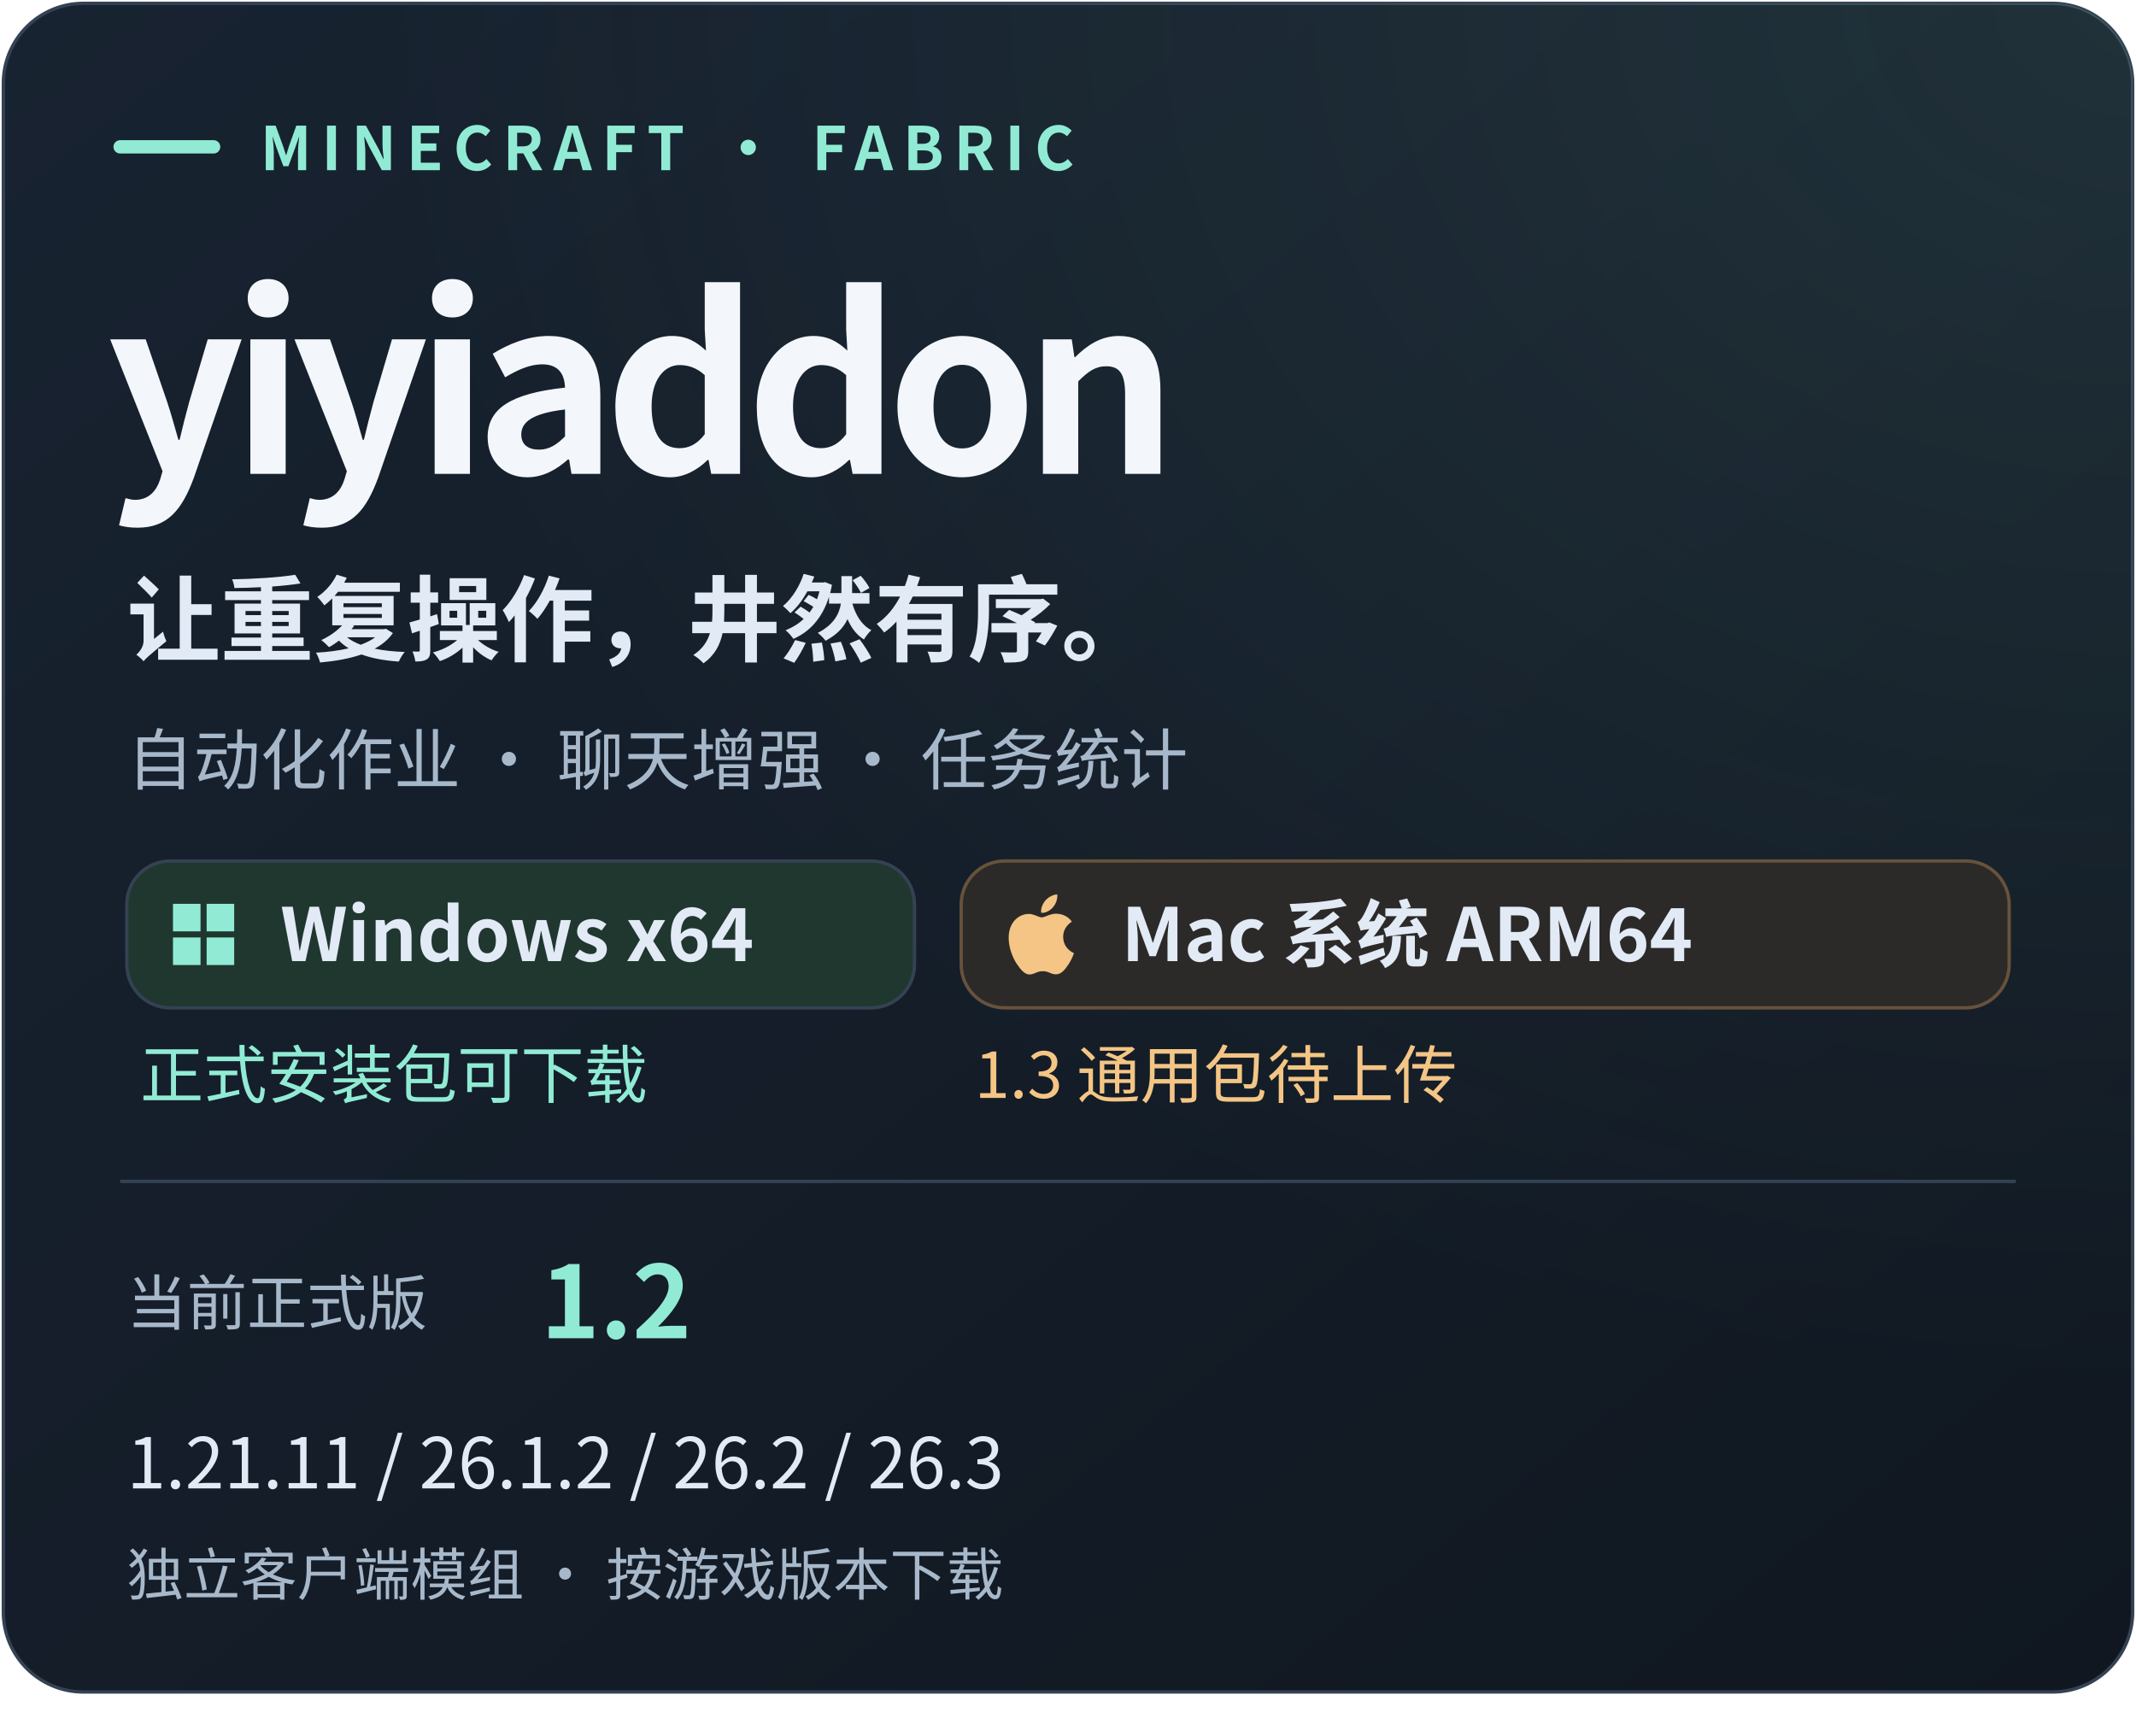
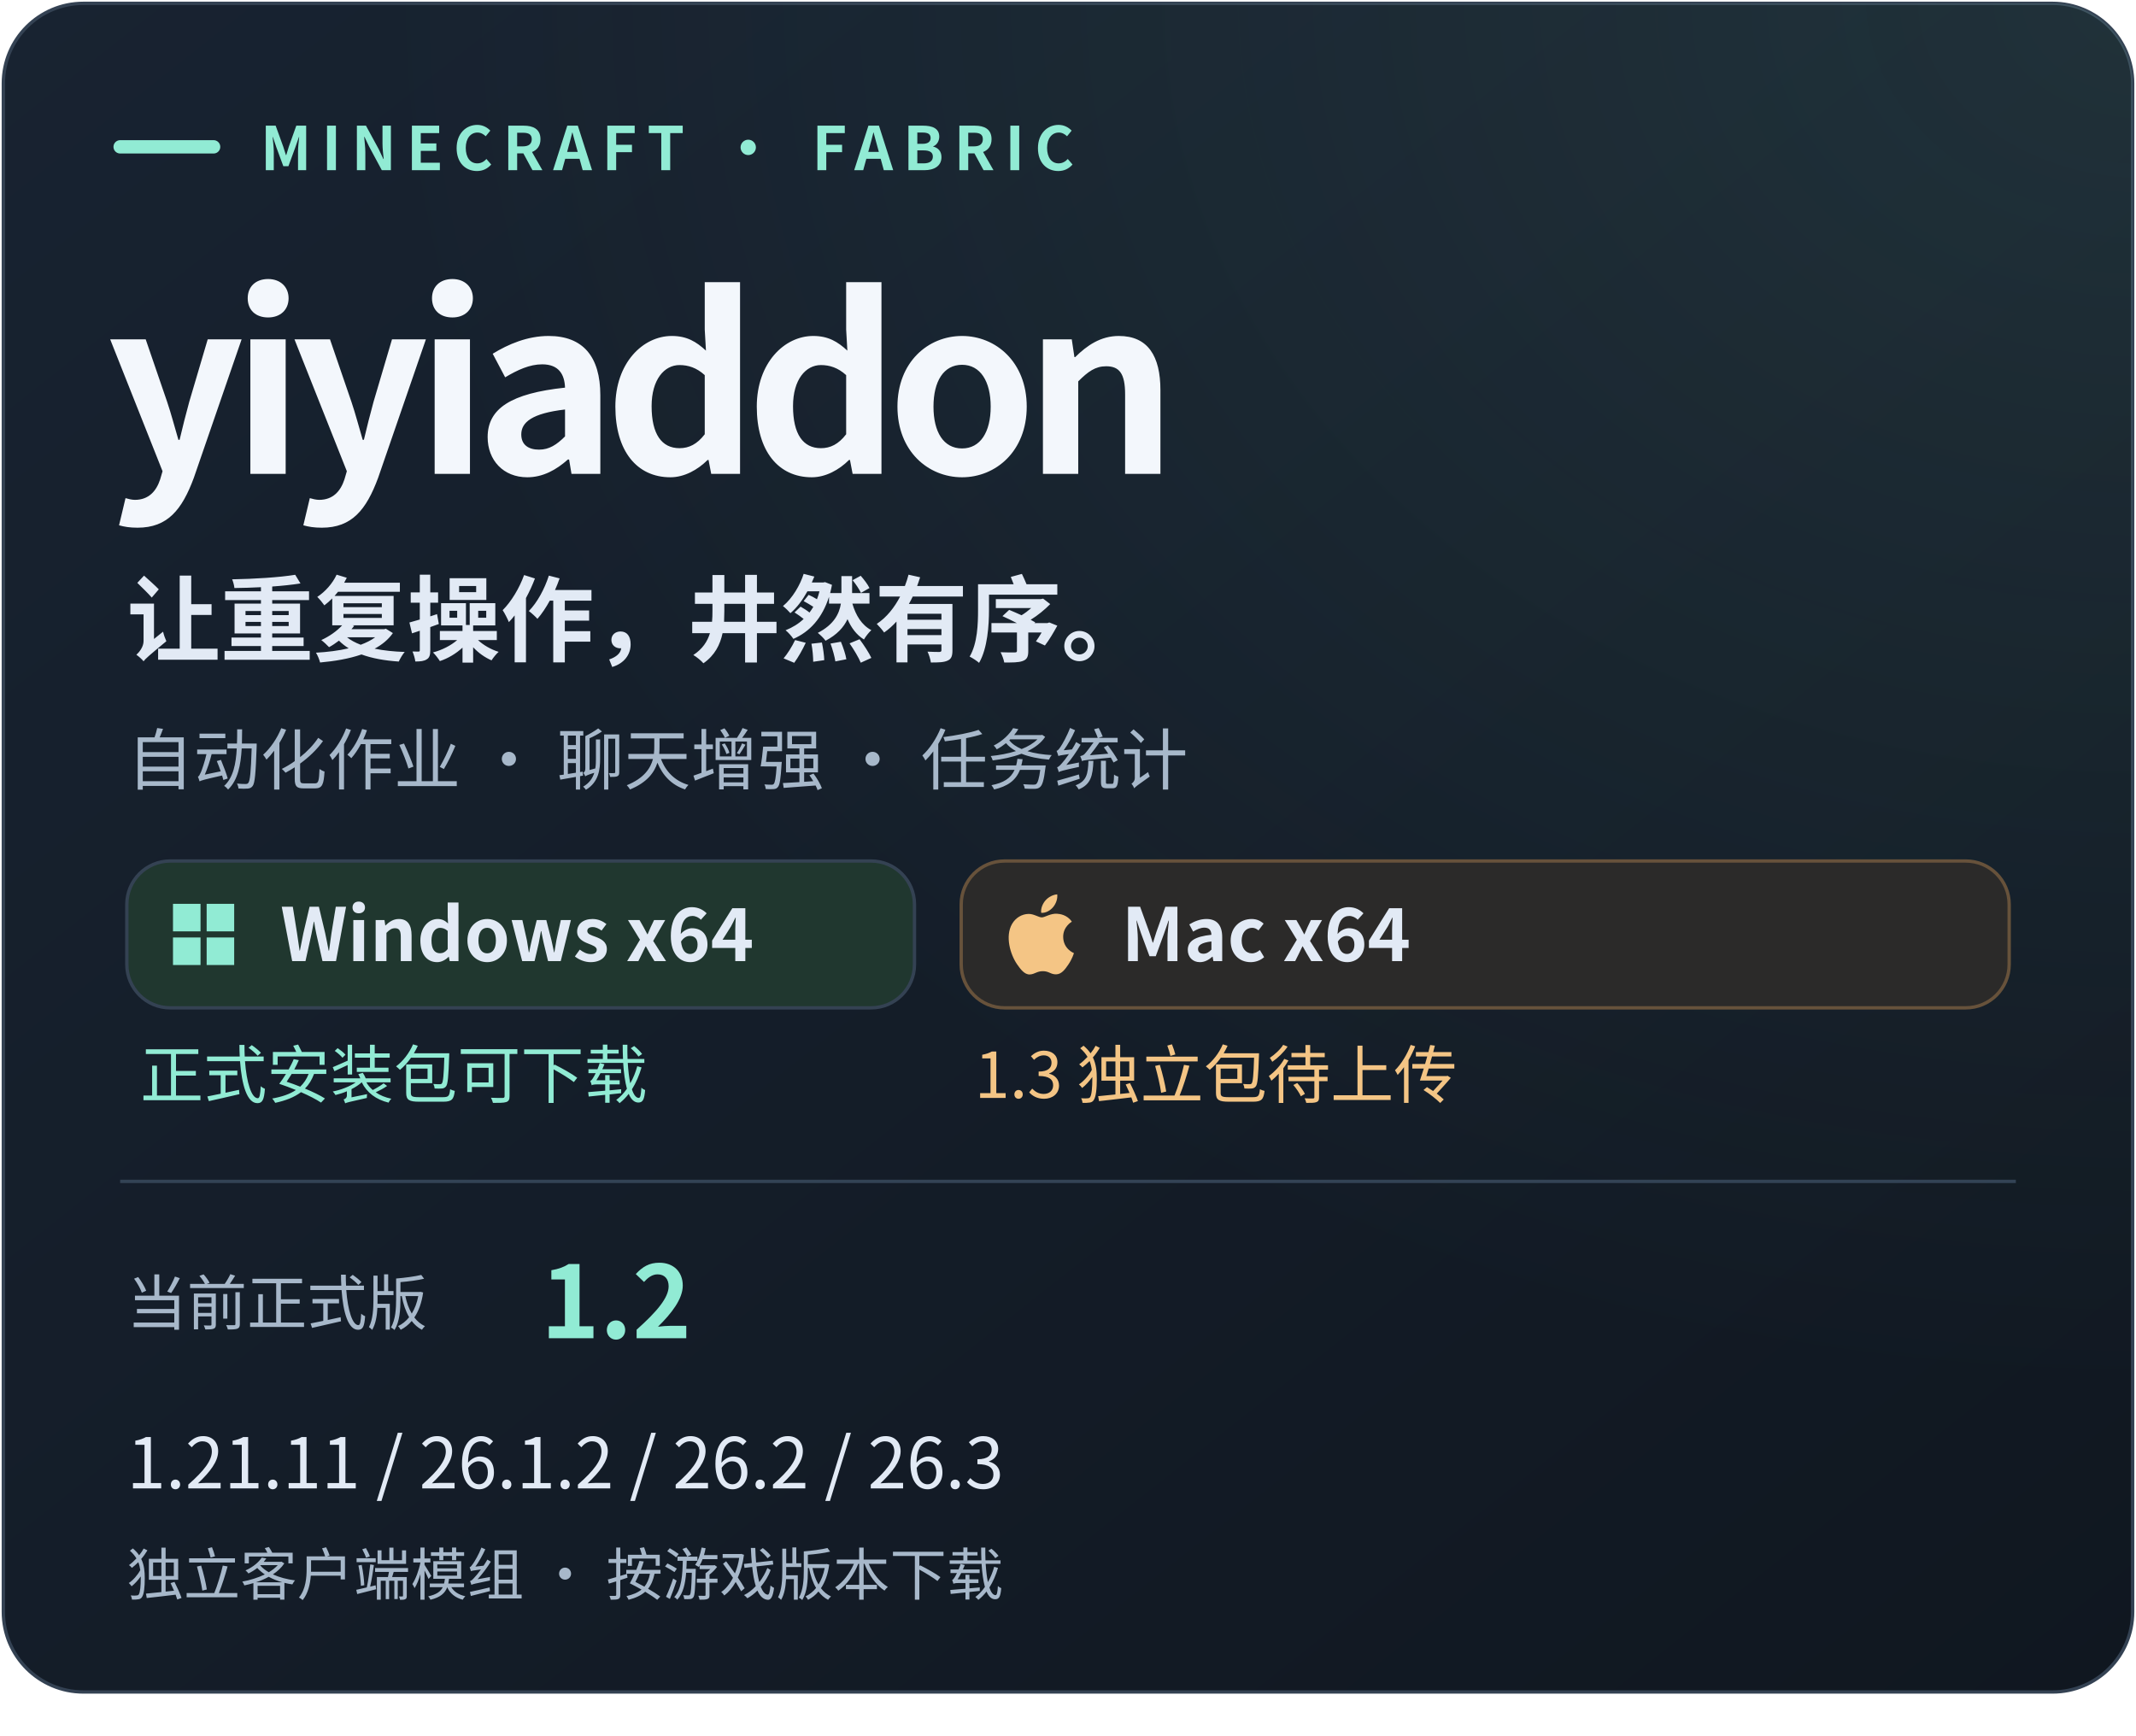
- <svg xmlns="http://www.w3.org/2000/svg" width="640" height="520" viewBox="0 0 640 520" role="img" aria-label="yiyiaddon 1.2 · 独立 Fabric 客户端模组 · Minecraft 1.21.11 / 26.1.2 / 26.2 / 26.3 · Windows x64 正式版可下载；Mac 系统 ARM64 · 1.3 通用包待上传">
+ <svg xmlns="http://www.w3.org/2000/svg" width="640" height="520" viewBox="0 0 640 520" role="img" aria-label="yiyiaddon 1.2 · 独立 Fabric 客户端模组 · Minecraft 1.21.11 / 26.1.2 / 26.2 / 26.3 · Windows x64 正式版可下载；Mac x64（实际 ARM64） · 1.3 独立包待上传">
  <defs>
    <linearGradient id="bg" x1="0" y1="0" x2="1" y2="1">
      <stop stop-color="#182331" />
      <stop offset="1" stop-color="#101720" />
    </linearGradient>
    <radialGradient id="glow" cx="100%" cy="0%" r="110%">
      <stop stop-color="#91ebd4" stop-opacity=".10" />
      <stop offset=".75" stop-color="#91ebd4" stop-opacity="0" />
    </radialGradient>
    <clipPath id="round">
      <rect x="1" y="1" width="638" height="506" rx="24" />
    </clipPath>
  </defs>
  <g font-family="Segoe UI, Microsoft YaHei, Noto Sans CJK SC, PingFang SC, Arial, sans-serif">
    <rect x="1" y="1" width="638" height="506" rx="24" fill="url(#bg)" stroke="#344253" />
    <rect x="1" y="1" width="638" height="506" rx="24" fill="url(#glow)" />
    <path d="M36 44h28" stroke="#91ebd4" stroke-width="4" stroke-linecap="round" />
    <text x="78" y="51" font-size="18" fill="#91ebd4" font-weight="600" letter-spacing="3">MINECRAFT · FABRIC</text>
    <text x="32" y="142" font-size="72" fill="#f3f7fc" font-weight="700" letter-spacing="-4">yiyiaddon</text>
    <text x="38" y="196" font-size="28" fill="#e2eaf5" font-weight="600">让重复操作，井然有序。</text>
    <text x="38" y="235" font-size="20" fill="#a7b8ca" font-weight="400">自动化作业 · 聊天增强 · 任务统计</text>
    <g id="platform-badges">
      <rect x="38" y="258" width="236" height="44" rx="13" fill="#20372f" stroke="#344253" />
      <g transform="translate(50 269) scale(0.9166667)" fill="#91ebd4">
        <path d="M2 2h9v9H2zm11 0h9v9h-9zM2 13h9v9H2zm11 0h9v9h-9z" />
      </g>
      <text x="84" y="288" font-size="22" font-weight="600" fill="#e2eaf5">Windows x64</text>
      <rect x="288" y="258" width="314" height="44" rx="13" fill="#2b2a29" stroke="#67523b" />
      <g transform="translate(300 268) scale(1)" fill="#f4c585">
        <path d="M12.152 6.896c-.948 0-2.415-1.078-3.96-1.04-2.04.027-3.91 1.183-4.961 3.014-2.117 3.675-.546 9.103 1.519 12.09 1.013 1.454 2.208 3.09 3.792 3.039 1.52-.065 2.09-.987 3.935-.987 1.831 0 2.35.987 3.96.948 1.637-.026 2.676-1.48 3.676-2.948 1.156-1.688 1.636-3.325 1.662-3.415-.039-.013-3.182-1.221-3.22-4.857-.026-3.04 2.48-4.494 2.597-4.559-1.429-2.09-3.623-2.324-4.39-2.376-2-.156-3.675 1.09-4.61 1.09zM15.53 3.83c.843-1.012 1.4-2.427 1.245-3.83-1.207.052-2.662.805-3.532 1.818-.78.896-1.454 2.338-1.273 3.714 1.338.104 2.715-.688 3.559-1.701" />
      </g>
-       <text x="336" y="288" font-size="22" font-weight="600" fill="#e2eaf5">Mac 系统 ARM64</text>
+       <text x="336" y="288" font-size="22" font-weight="600" fill="#e2eaf5">Mac x64</text>
      <text x="42" y="329" font-size="19" fill="#91ebd4">正式安装包可下载</text>
-       <text x="292" y="329" font-size="19" fill="#f4c585">1.3 通用包待上传</text>
+       <text x="292" y="329" font-size="19" fill="#f4c585">1.3 独立包待上传</text>
    </g>
    <path d="M36 354h568" stroke="#334355" />
    <text x="38" y="397" font-size="18" fill="#a7b8ca" font-weight="400">当前正式版</text>
    <text x="162" y="401" font-size="30" fill="#91ebd4" font-weight="650" id="release-version">1.2</text>
    <text x="38" y="446" font-size="21" fill="#e2eaf5" font-weight="400" id="supported-games">1.21.11 / 26.1.2 / 26.2 / 26.3</text>
    <text x="38" y="478" font-size="17" fill="#a7b8ca" font-weight="400">独立客户端模组 · 按游戏版本下载</text>
  </g>
</svg>
